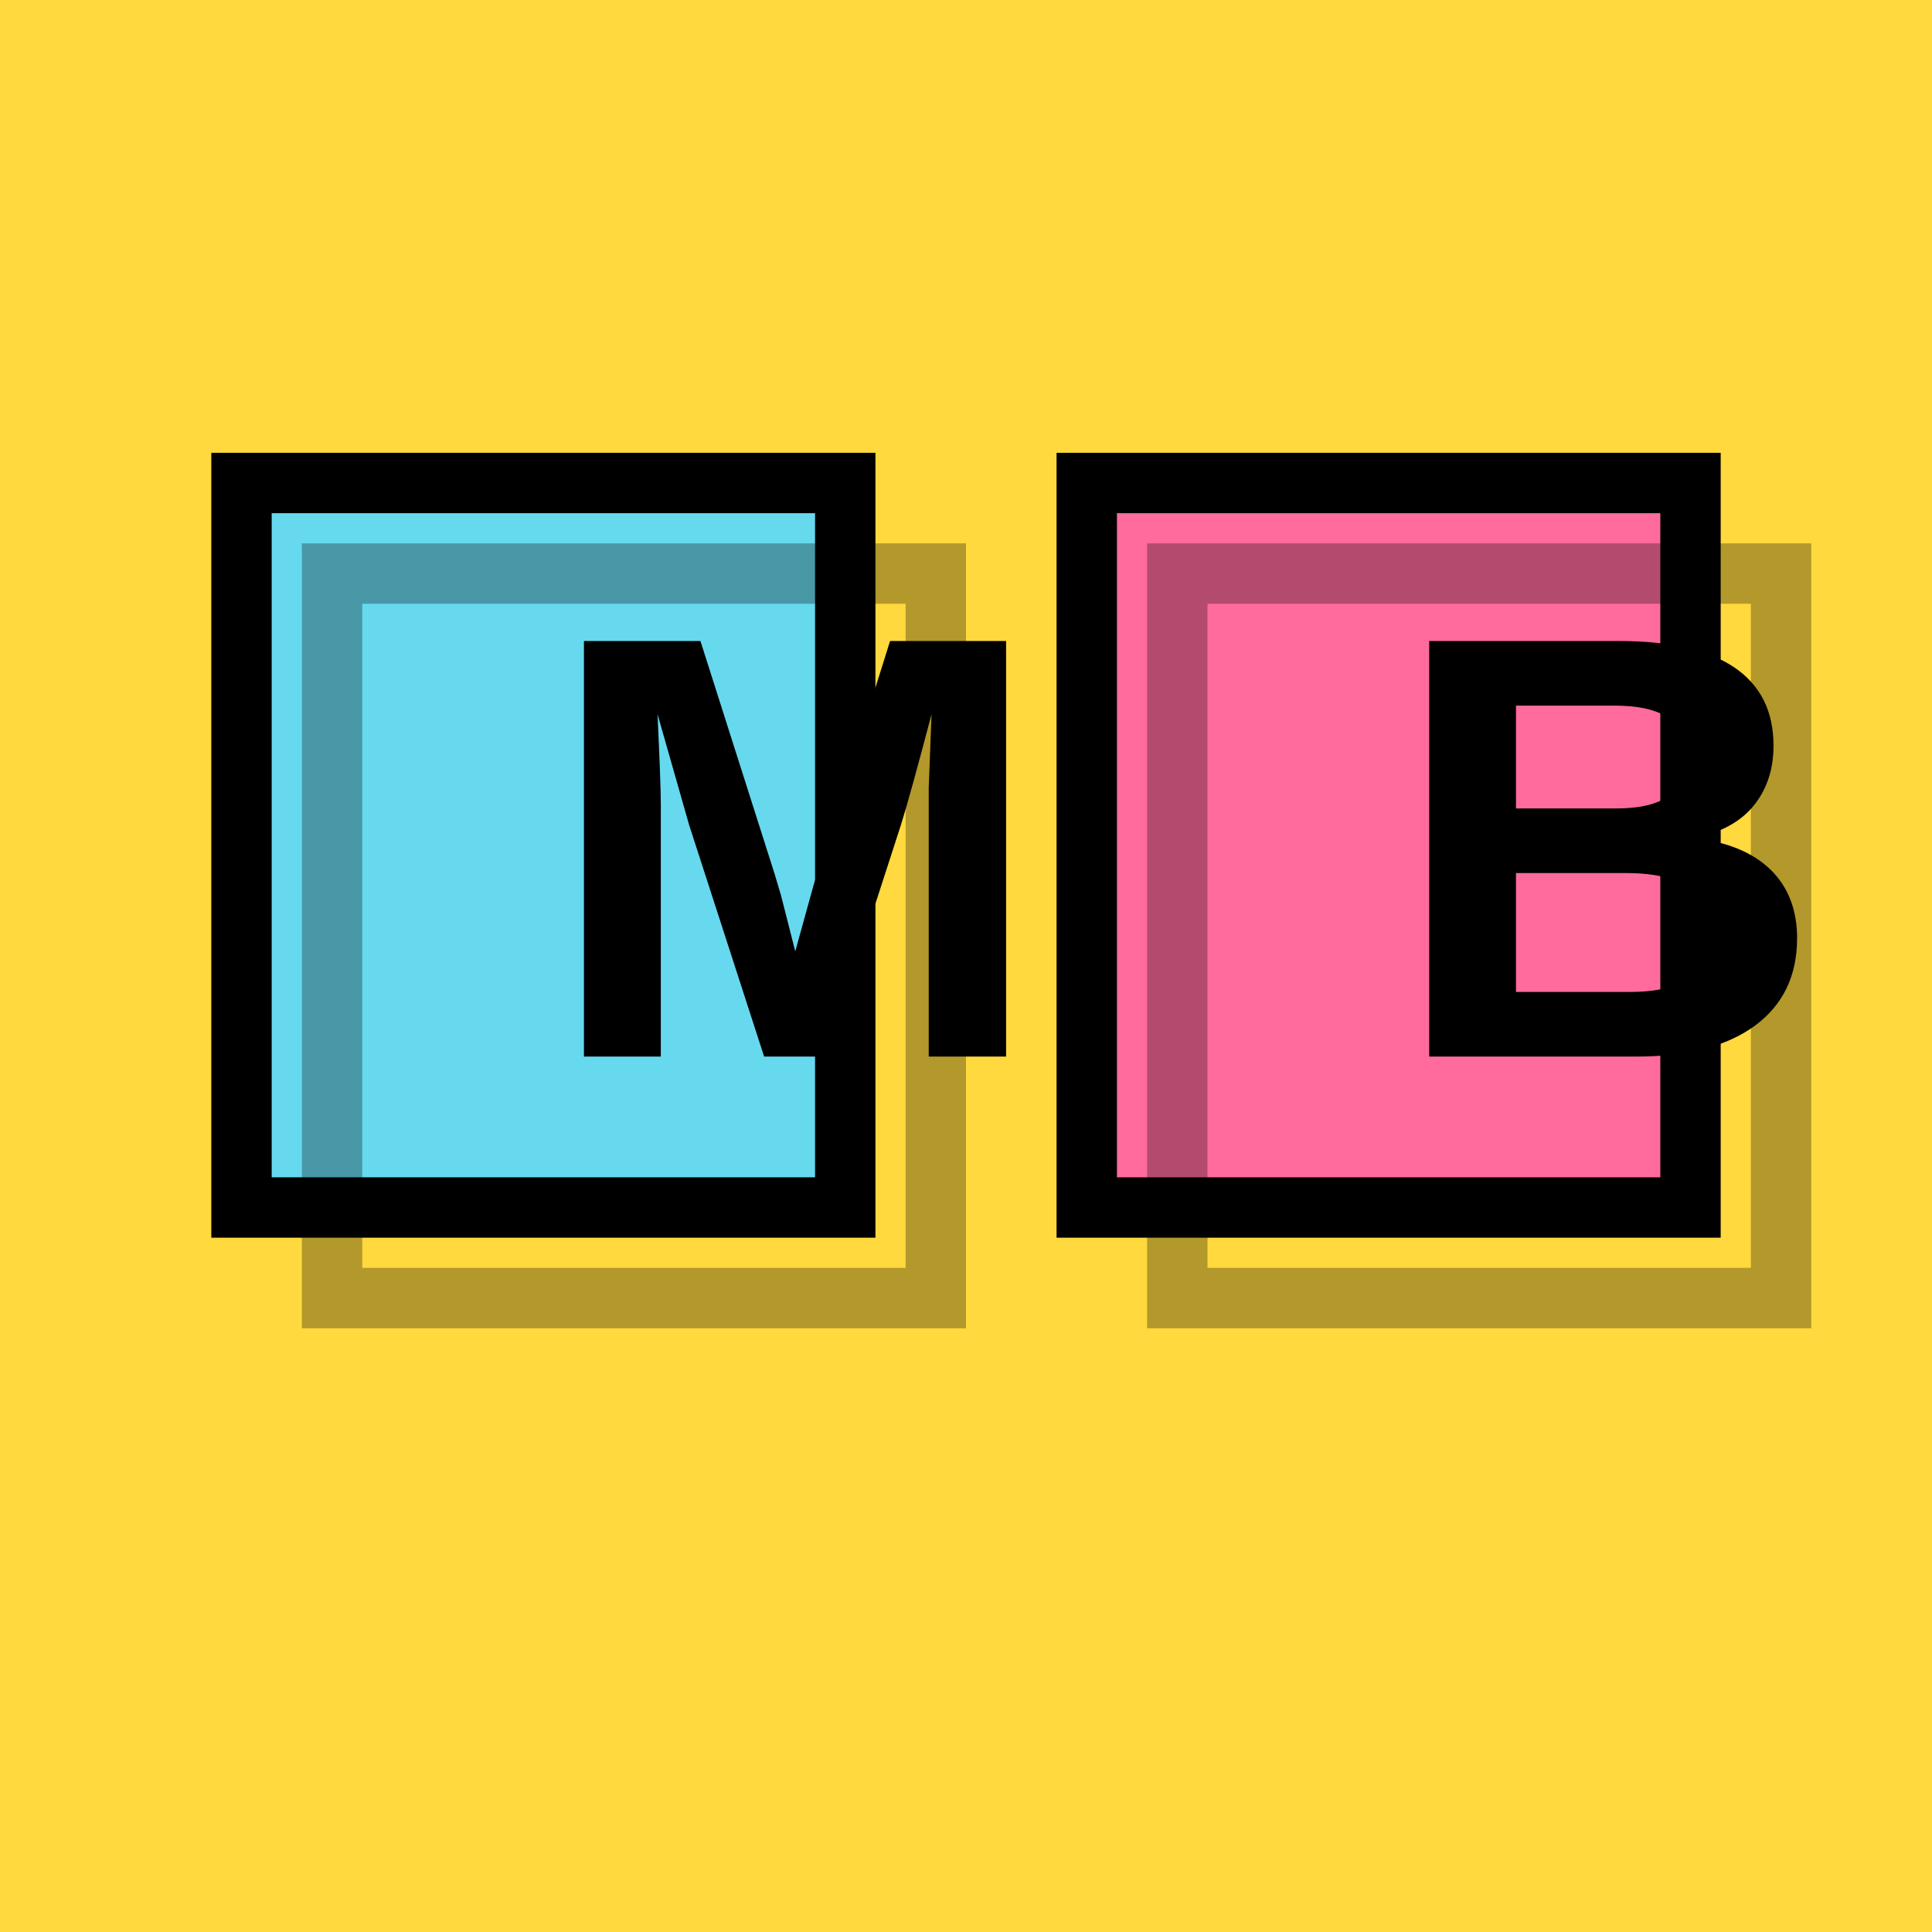
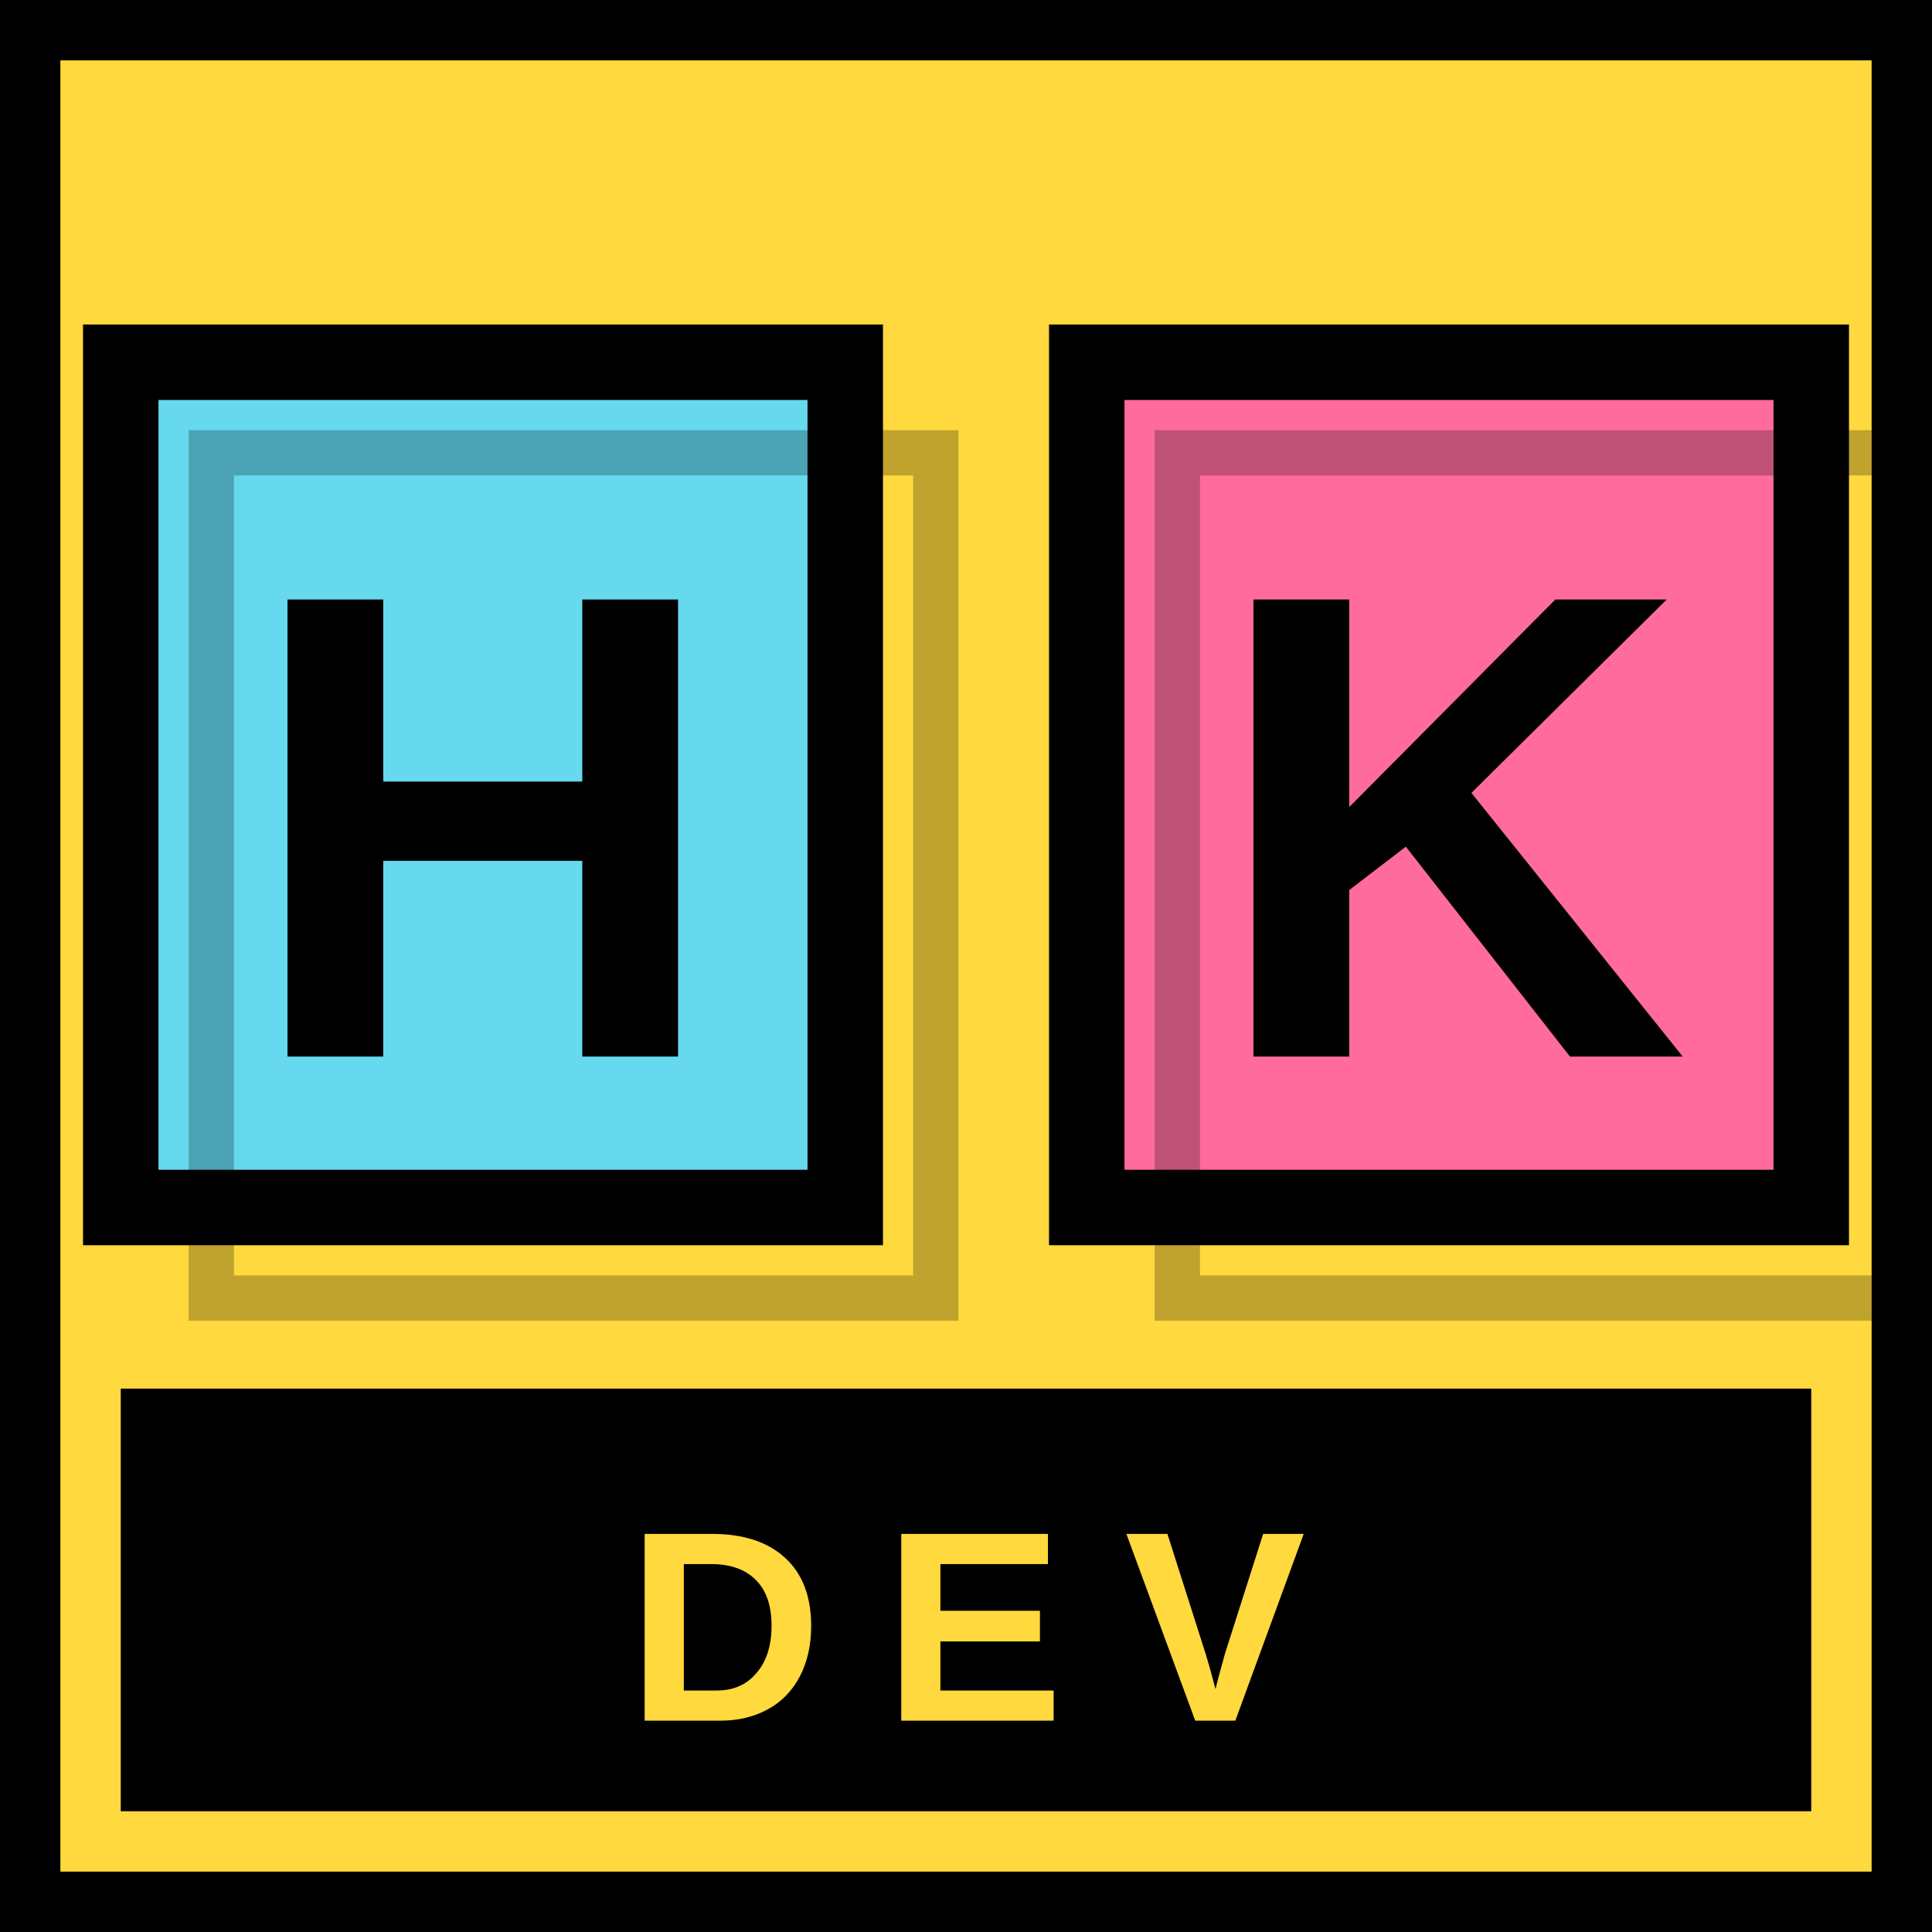
<svg xmlns="http://www.w3.org/2000/svg" width="64" height="64" viewBox="0 0 64 64" fill="none">
  <rect width="64" height="64" fill="#ffd93d" />
-   <rect x="8" y="16" width="20" height="24" fill="#66d9ef" stroke="#000" stroke-width="2" />
-   <rect x="36" y="16" width="20" height="24" fill="#ff6b9d" stroke="#000" stroke-width="2" />
-   <text x="18" y="35" font-family="Arial, sans-serif" font-size="20" font-weight="bold" fill="#000">M</text>
-   <text x="46" y="35" font-family="Arial, sans-serif" font-size="20" font-weight="bold" fill="#000">B</text>
-   <rect x="11" y="19" width="20" height="24" fill="none" stroke="#000" stroke-width="2" opacity="0.3" />
-   <rect x="39" y="19" width="20" height="24" fill="none" stroke="#000" stroke-width="2" opacity="0.3" />
+   <rect width="64" height="64" fill="none" stroke="#000" stroke-width="4" />
+   <rect x="4" y="12" width="24" height="28" fill="#66d9ef" stroke="#000" stroke-width="2.5" />
+   <rect x="7" y="15" width="24" height="28" fill="none" stroke="#000" stroke-width="1.5" opacity="0.25" />
+   <rect x="36" y="12" width="24" height="28" fill="#ff6b9d" stroke="#000" stroke-width="2.5" />
+   <rect x="39" y="15" width="24" height="28" fill="none" stroke="#000" stroke-width="1.5" opacity="0.25" />
+   <text x="16" y="35" font-family="Arial Black, Arial, sans-serif" font-size="22" font-weight="900" fill="#000" text-anchor="middle">H</text>
+   <text x="48" y="35" font-family="Arial Black, Arial, sans-serif" font-size="22" font-weight="900" fill="#000" text-anchor="middle">K</text>
+   <rect x="4" y="46" width="56" height="14" fill="#000" />
+   <text x="32" y="57" font-family="Arial, sans-serif" font-size="9" font-weight="bold" fill="#ffd93d" text-anchor="middle" letter-spacing="2">DEV</text>
</svg>
